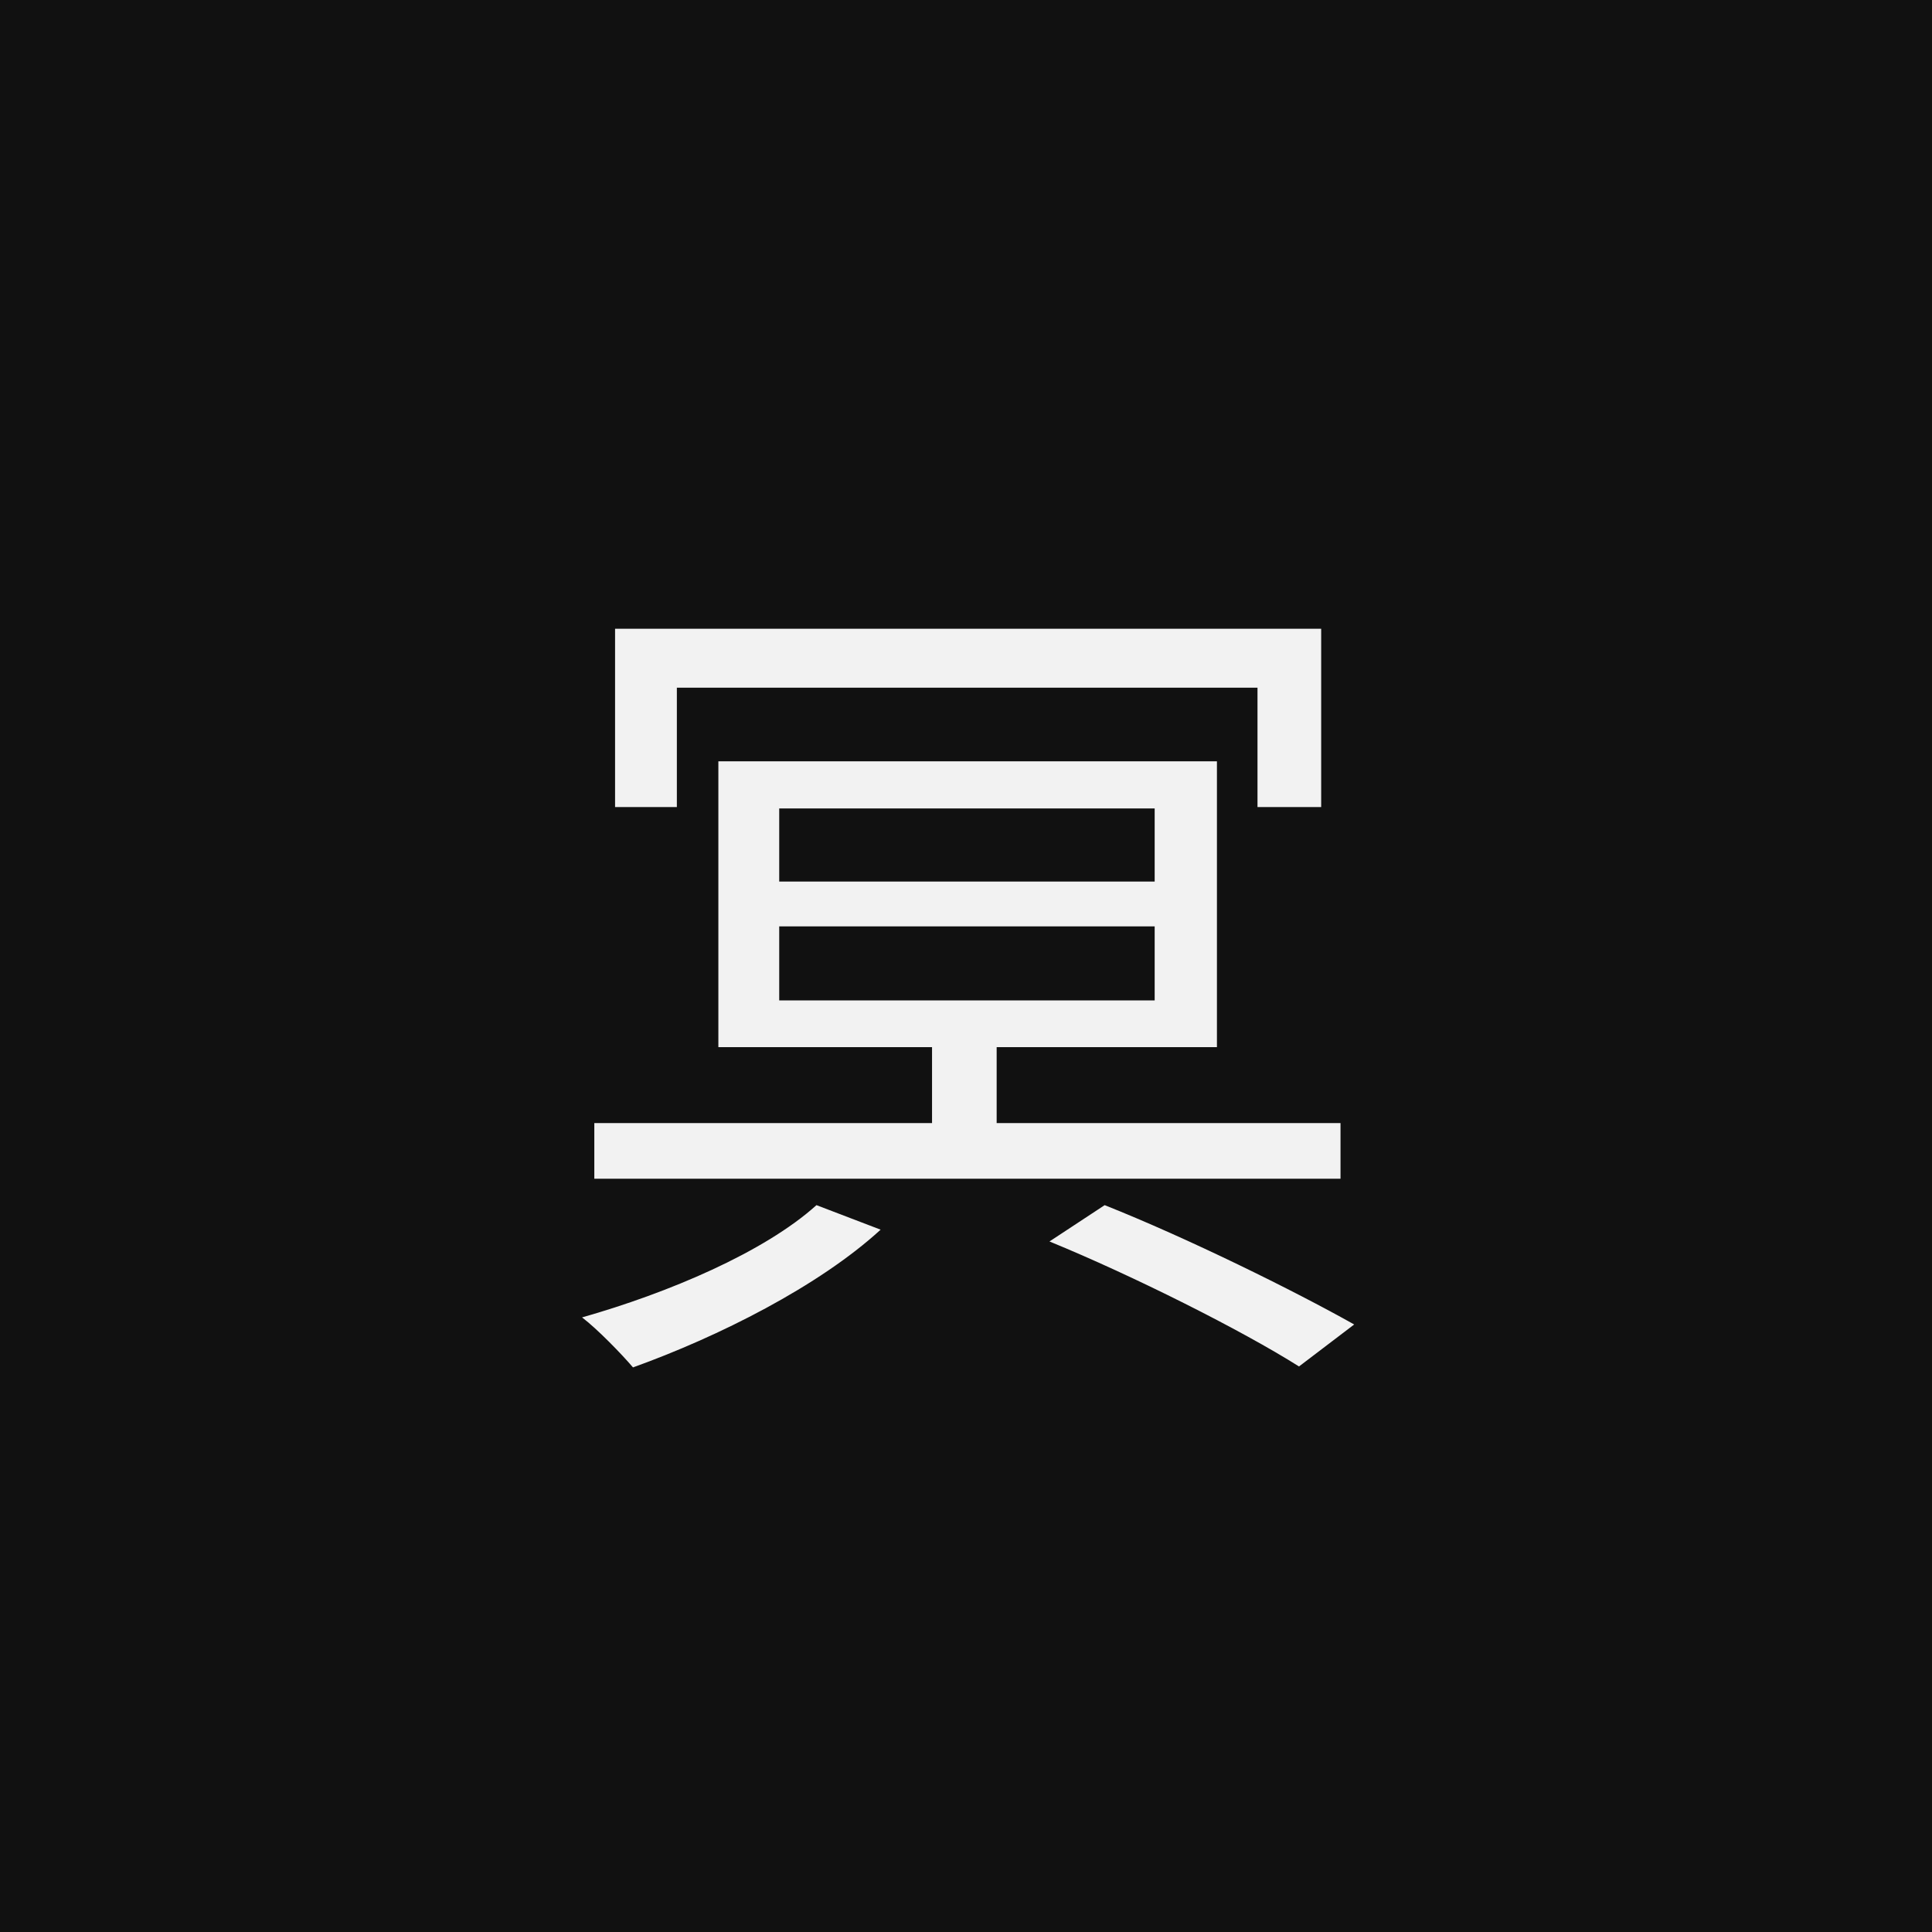
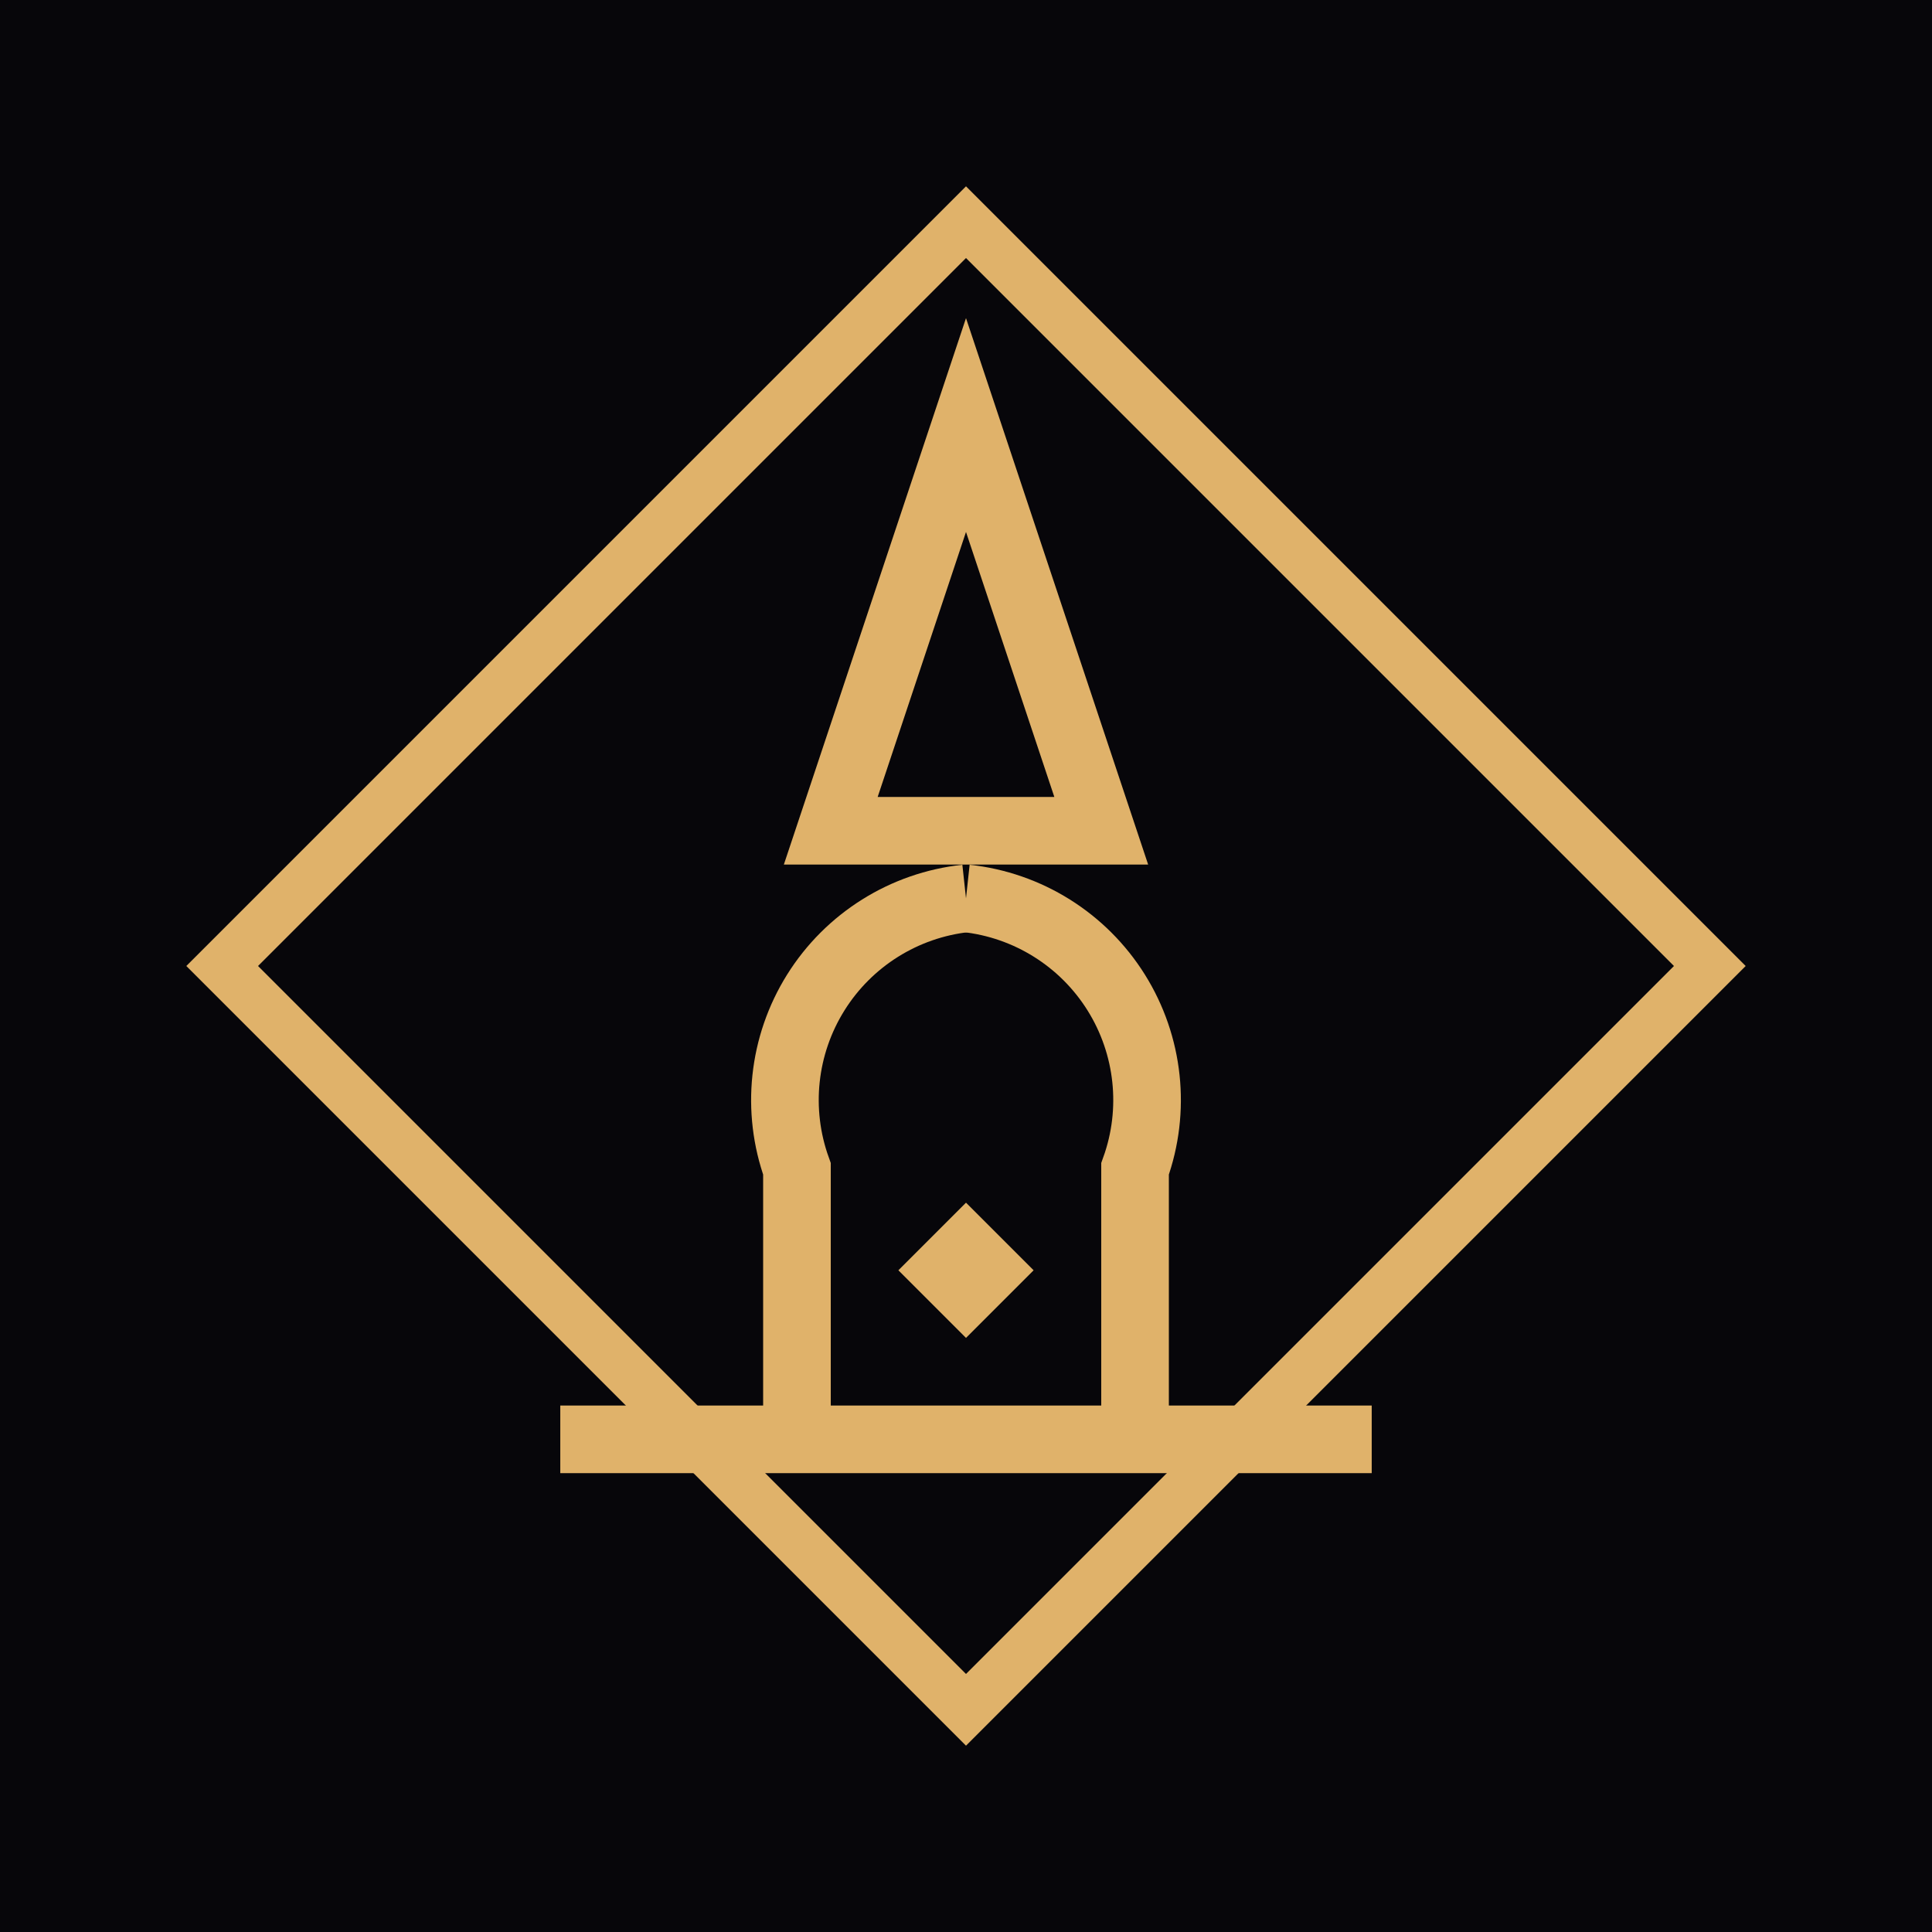
- <svg xmlns="http://www.w3.org/2000/svg" viewBox="0 0 64 64" role="img" aria-label="冥獄城">
-   <rect width="64" height="64" fill="#111111" />
-   <text x="32" y="43" fill="#f2f2f2" font-family="system-ui, sans-serif" font-size="28" text-anchor="middle">冥</text>
+ <svg xmlns="http://www.w3.org/2000/svg" viewBox="0 0 64 64" width="64" height="64" role="img" aria-label="冥獄城">
+   <rect width="64" height="64" fill="#07060a" />
+   <g transform="translate(4 4) scale(0.56)">
+     <path d="M50 6 L94 50 L50 94 L6 50 Z" fill="none" stroke="#e0b26a" stroke-width="3" />
+     <path d="M50 18 L58 42 H42 Z" fill="none" stroke="#e0b26a" stroke-width="4" />
+     <path d="M40 78 V62 A12 12 0 0 1 50 46" fill="none" stroke="#e0b26a" stroke-width="4" />
+     <path d="M60 78 V62 A12 12 0 0 0 50 46" fill="none" stroke="#e0b26a" stroke-width="4" />
+     <path d="M26 78 H74" fill="none" stroke="#e0b26a" stroke-width="4" />
+     <path d="M50 64 L54 68 L50 72 L46 68 Z" fill="#e0b26a" />
+   </g>
</svg>
